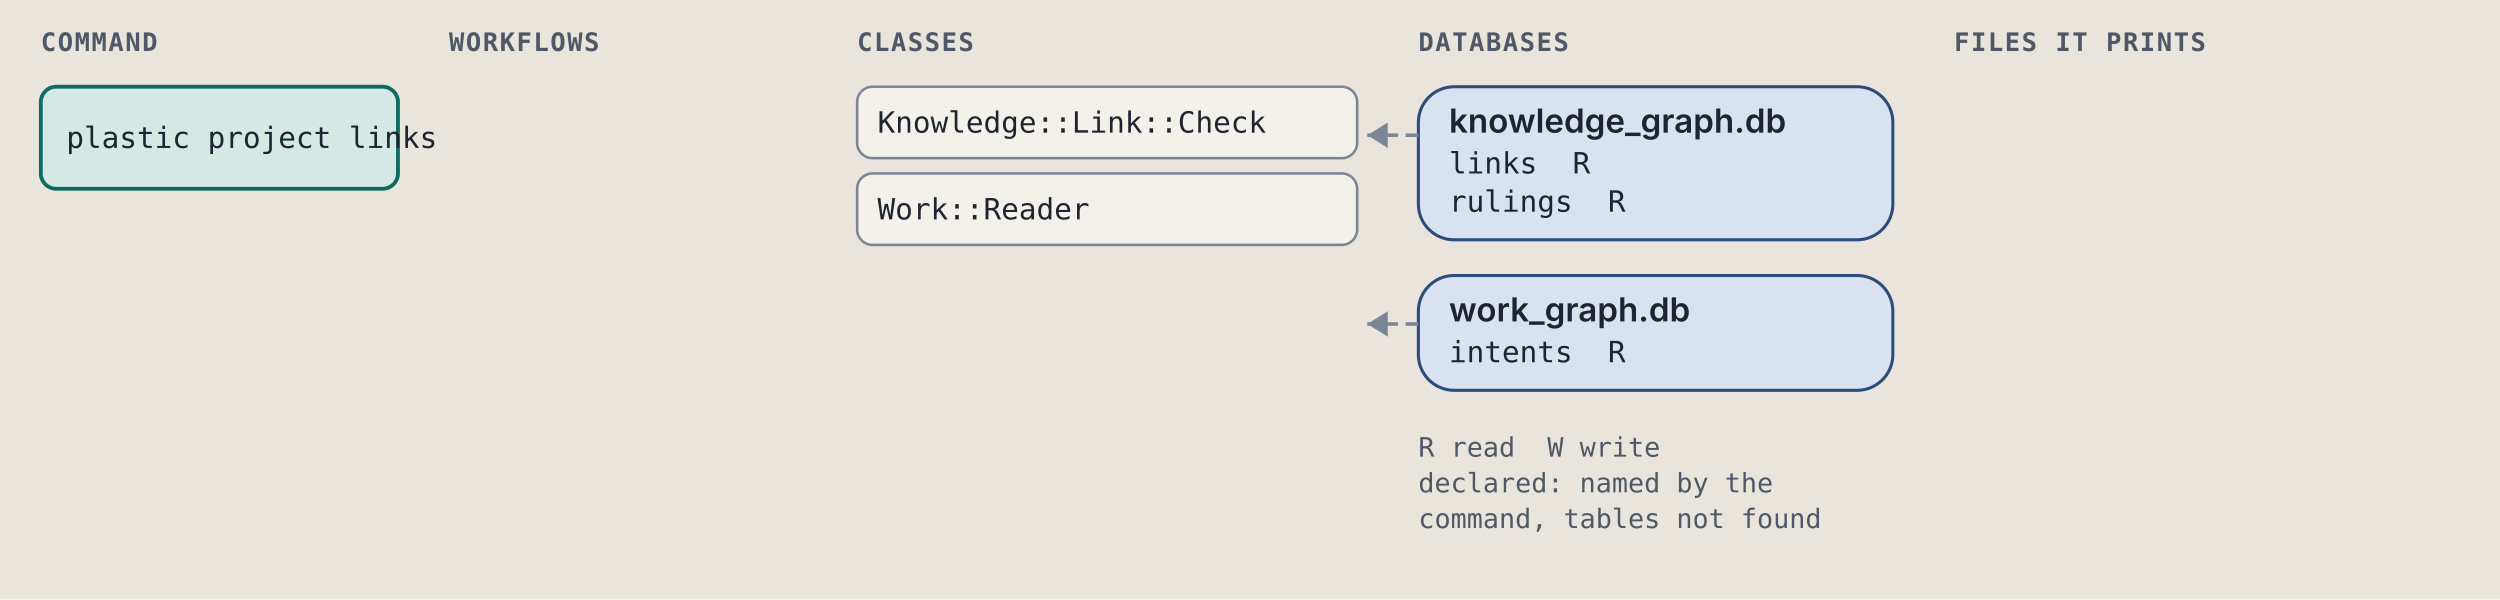
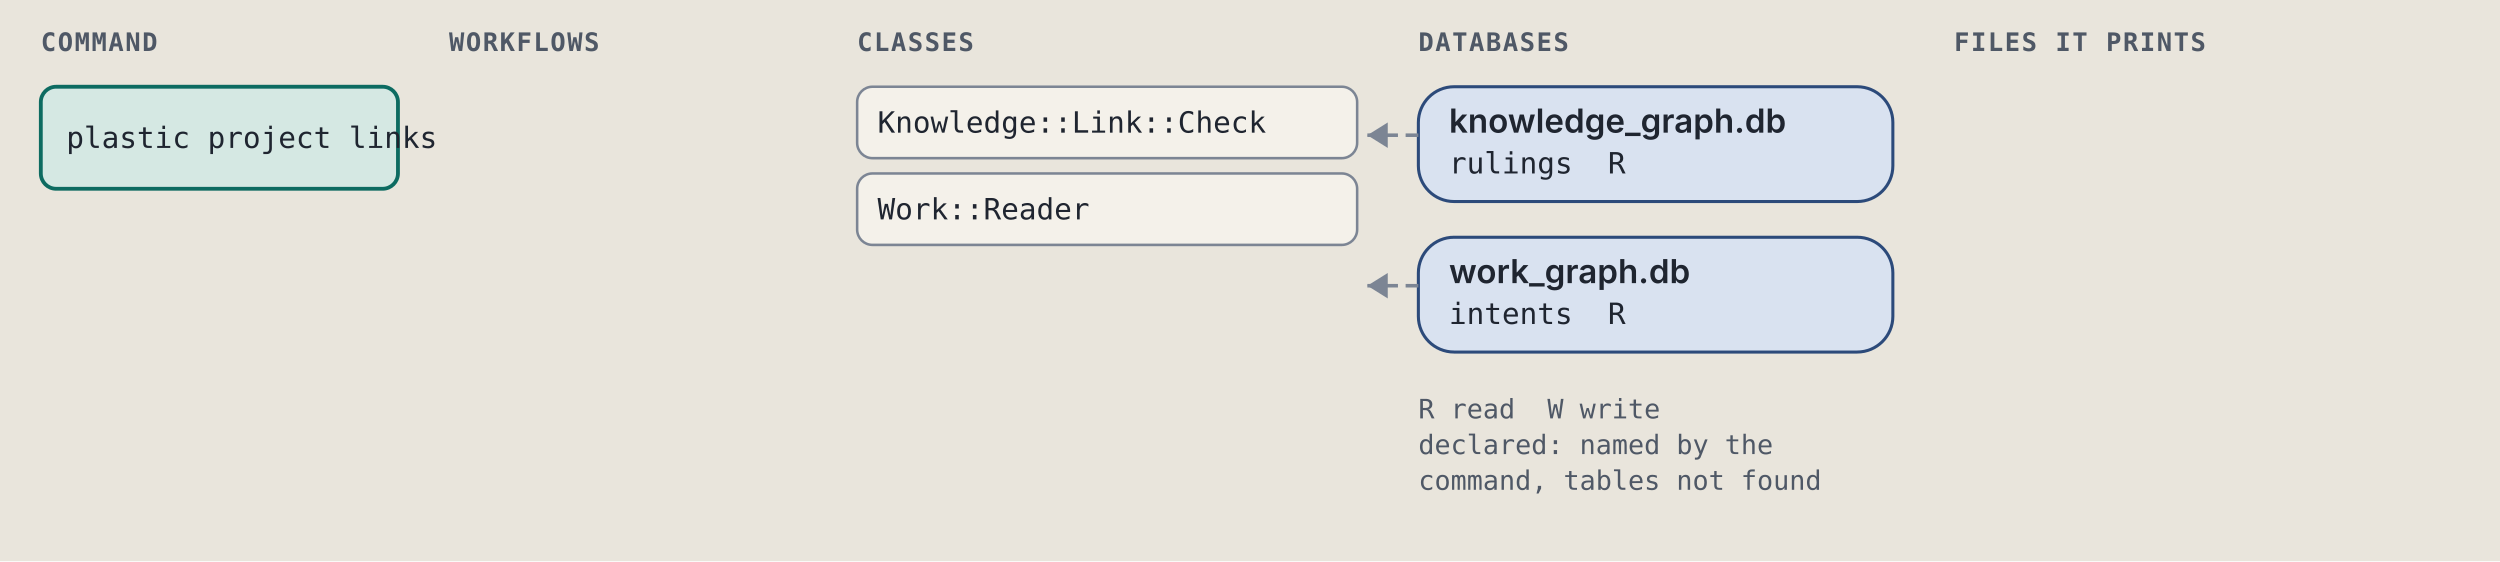
- <svg xmlns="http://www.w3.org/2000/svg" viewBox="0 0 980 235" width="980" height="235" role="img" xml:space="preserve">
+ <svg xmlns="http://www.w3.org/2000/svg" viewBox="0 0 980 220" width="980" height="220" role="img" xml:space="preserve">
  <style>.ground { fill: #e9e5dc; }
.card { fill: #f4f1ea; stroke: #7c8594; stroke-width: 1; }
.lane-code { fill: #d5e8e3; stroke: #0d6b61; stroke-width: 1.5; }
.lane-agent { fill: #f1e2c7; stroke: #9a5508; stroke-width: 1.5; }
.stop-refusal { fill: #e4dcf5; stroke: #5b35b0; stroke-width: 1.2; }
.stop-failure { fill: #f4d9d4; stroke: #a8261b; stroke-width: 1.2; }
.end { fill: #d9e2f0; stroke: #2c4a7a; stroke-width: 1.2; }
.wire { fill: none; stroke: #7c8594; stroke-width: 1.4; }
.wire-read { fill: none; stroke: #7c8594; stroke-width: 1.4; stroke-dasharray: 5 3; }
.wire-refusal { fill: none; stroke: #5b35b0; stroke-width: 1.2; stroke-dasharray: 4 3; }
.wire-failure { fill: none; stroke: #a8261b; stroke-width: 1.2; stroke-dasharray: 4 3; }
.head { fill: #7c8594; }
.t { fill: #1f2530; font: 12px "IBM Plex Sans", system-ui, -apple-system, "Segoe UI", sans-serif; }
.tb { fill: #1f2530; font: 600 13px "IBM Plex Sans", system-ui, -apple-system, "Segoe UI", sans-serif; }
.tm { fill: #1f2530; font: 11.5px "IBM Plex Mono", ui-monospace, Menlo, Consolas, monospace; }
.tag { font: 600 10px "IBM Plex Mono", ui-monospace, Menlo, Consolas, monospace; letter-spacing: .06em; }
.tag-code { fill: #0d6b61; } .tag-agent { fill: #9a5508; } .tag-refusal { fill: #5b35b0; }
.tag-failure { fill: #a8261b; } .tag-end { fill: #2c4a7a; } .tag-muted { fill: #4f5866; }
.tm.tag-muted { font-size: 10.5px; }
.db { fill: #d9e2f0; stroke: #2c4a7a; stroke-width: 1.2; }
.codebox { fill: #f4f1ea; stroke: #7c8594; stroke-width: 1; }
.cx { fill: #1f2530; font: 12px "IBM Plex Mono", ui-monospace, Menlo, Consolas, monospace; white-space: pre; }
.cx-n { fill: #4f5866; font: 11px "IBM Plex Mono", ui-monospace, Menlo, Consolas, monospace; }
.cx-k { fill: #5b35b0; } .cx-s { fill: #9a5508; } .cx-y { fill: #0d6b61; }
.cx-w { fill: #2c4a7a; font-weight: 600; } .cx-t { fill: #a8261b; } .cx-c { fill: #4f5866; font-style: italic; }
.badge { fill: #2c4a7a; } .badge-t { fill: #e9e5dc; font: 600 11px "IBM Plex Mono", ui-monospace, Menlo, Consolas, monospace; }
.bracket { fill: none; stroke: #2c4a7a; stroke-width: 1.4; }
.term { fill: #16191e; stroke: #7c8594; stroke-width: 1; }
.term-t { fill: #e6e2d8; font: 12px "IBM Plex Mono", ui-monospace, Menlo, Consolas, monospace; }
.term-p { fill: #8fd18f; font: 12px "IBM Plex Mono", ui-monospace, Menlo, Consolas, monospace; }
.term-m { fill: #a3abb6; font: 12px "IBM Plex Mono", ui-monospace, Menlo, Consolas, monospace; }
.big { font: 700 36px "IBM Plex Mono", ui-monospace, Menlo, Consolas, monospace; }

@media (prefers-color-scheme: dark) {
.ground { fill: #171a1f; }
.card { fill: #20242b; stroke: #8a93a2; stroke-width: 1; }
.lane-code { fill: #173a36; stroke: #5cc4b4; stroke-width: 1.5; }
.lane-agent { fill: #3d2e17; stroke: #e5a95a; stroke-width: 1.5; }
.stop-refusal { fill: #2d2445; stroke: #b59cf2; stroke-width: 1.2; }
.stop-failure { fill: #45211e; stroke: #f2958a; stroke-width: 1.2; }
.end { fill: #1f2c42; stroke: #97b6e8; stroke-width: 1.2; }
.wire { fill: none; stroke: #8a93a2; stroke-width: 1.4; }
.wire-read { fill: none; stroke: #8a93a2; stroke-width: 1.4; stroke-dasharray: 5 3; }
.wire-refusal { fill: none; stroke: #b59cf2; stroke-width: 1.2; stroke-dasharray: 4 3; }
.wire-failure { fill: none; stroke: #f2958a; stroke-width: 1.2; stroke-dasharray: 4 3; }
.head { fill: #8a93a2; }
.t { fill: #e8e4da; font: 12px "IBM Plex Sans", system-ui, -apple-system, "Segoe UI", sans-serif; }
.tb { fill: #e8e4da; font: 600 13px "IBM Plex Sans", system-ui, -apple-system, "Segoe UI", sans-serif; }
.tm { fill: #e8e4da; font: 11.5px "IBM Plex Mono", ui-monospace, Menlo, Consolas, monospace; }
.tag { font: 600 10px "IBM Plex Mono", ui-monospace, Menlo, Consolas, monospace; letter-spacing: .06em; }
.tag-code { fill: #5cc4b4; } .tag-agent { fill: #e5a95a; } .tag-refusal { fill: #b59cf2; }
.tag-failure { fill: #f2958a; } .tag-end { fill: #97b6e8; } .tag-muted { fill: #b3b9c3; }
.tm.tag-muted { font-size: 10.5px; }
.db { fill: #1f2c42; stroke: #97b6e8; stroke-width: 1.2; }
.codebox { fill: #20242b; stroke: #8a93a2; stroke-width: 1; }
.cx { fill: #e8e4da; font: 12px "IBM Plex Mono", ui-monospace, Menlo, Consolas, monospace; white-space: pre; }
.cx-n { fill: #b3b9c3; font: 11px "IBM Plex Mono", ui-monospace, Menlo, Consolas, monospace; }
.cx-k { fill: #b59cf2; } .cx-s { fill: #e5a95a; } .cx-y { fill: #5cc4b4; }
.cx-w { fill: #97b6e8; font-weight: 600; } .cx-t { fill: #f2958a; } .cx-c { fill: #b3b9c3; font-style: italic; }
.badge { fill: #97b6e8; } .badge-t { fill: #171a1f; font: 600 11px "IBM Plex Mono", ui-monospace, Menlo, Consolas, monospace; }
.bracket { fill: none; stroke: #97b6e8; stroke-width: 1.4; }
.term { fill: #16191e; stroke: #8a93a2; stroke-width: 1; }
.term-t { fill: #e6e2d8; font: 12px "IBM Plex Mono", ui-monospace, Menlo, Consolas, monospace; }
.term-p { fill: #8fd18f; font: 12px "IBM Plex Mono", ui-monospace, Menlo, Consolas, monospace; }
.term-m { fill: #a3abb6; font: 12px "IBM Plex Mono", ui-monospace, Menlo, Consolas, monospace; }
.big { font: 700 36px "IBM Plex Mono", ui-monospace, Menlo, Consolas, monospace; }
}</style>
  <rect width="100%" height="100%" class="ground" />
  <text x="16" y="20" class="tag tag-muted" text-anchor="start">COMMAND</text>
  <text x="176" y="20" class="tag tag-muted" text-anchor="start">WORKFLOWS</text>
  <text x="336" y="20" class="tag tag-muted" text-anchor="start">CLASSES</text>
  <text x="556" y="20" class="tag tag-muted" text-anchor="start">DATABASES</text>
  <text x="766" y="20" class="tag tag-muted" text-anchor="start">FILES IT PRINTS</text>
  <rect x="16" y="34" width="140" height="40" rx="6" class="lane-code" />
  <text x="26" y="58" class="tm" text-anchor="start">plastic project links</text>
  <rect x="336" y="34" width="196" height="28" rx="6" class="card" />
  <text x="344" y="52" class="tm" text-anchor="start">Knowledge::Link::Check</text>
  <rect x="336" y="68" width="196" height="28" rx="6" class="card" />
  <text x="344" y="86" class="tm" text-anchor="start">Work::Reader</text>
-   <rect x="556" y="34" width="186" height="60" rx="14" class="db" />
+   <rect x="556" y="34" width="186" height="45" rx="14" class="db" />
  <text x="568" y="52" class="tb" text-anchor="start">knowledge_graph.db</text>
-   <text x="568" y="68" class="tm" text-anchor="start">links  R</text>
-   <text x="568" y="83" class="tm" text-anchor="start">rulings  R</text>
+   <text x="568" y="68" class="tm" text-anchor="start">rulings  R</text>
  <path d="M 556 53 L 536 53" class="wire-read" />
  <path d="M 544 48 L 536 53 L 544 58 Z" class="head" />
-   <rect x="556" y="108" width="186" height="45" rx="14" class="db" />
-   <text x="568" y="126" class="tb" text-anchor="start">work_graph.db</text>
-   <text x="568" y="142" class="tm" text-anchor="start">intents  R</text>
-   <path d="M 556 127 L 536 127" class="wire-read" />
-   <path d="M 544 122 L 536 127 L 544 132 Z" class="head" />
-   <text x="556" y="179" class="tm tag-muted" text-anchor="start">R read  W write</text>
-   <text x="556" y="193" class="tm tag-muted" text-anchor="start">declared: named by the</text>
-   <text x="556" y="207" class="tm tag-muted" text-anchor="start">command, tables not found</text>
+   <rect x="556" y="93" width="186" height="45" rx="14" class="db" />
+   <text x="568" y="111" class="tb" text-anchor="start">work_graph.db</text>
+   <text x="568" y="127" class="tm" text-anchor="start">intents  R</text>
+   <path d="M 556 112 L 536 112" class="wire-read" />
+   <path d="M 544 107 L 536 112 L 544 117 Z" class="head" />
+   <text x="556" y="164" class="tm tag-muted" text-anchor="start">R read  W write</text>
+   <text x="556" y="178" class="tm tag-muted" text-anchor="start">declared: named by the</text>
+   <text x="556" y="192" class="tm tag-muted" text-anchor="start">command, tables not found</text>
</svg>
